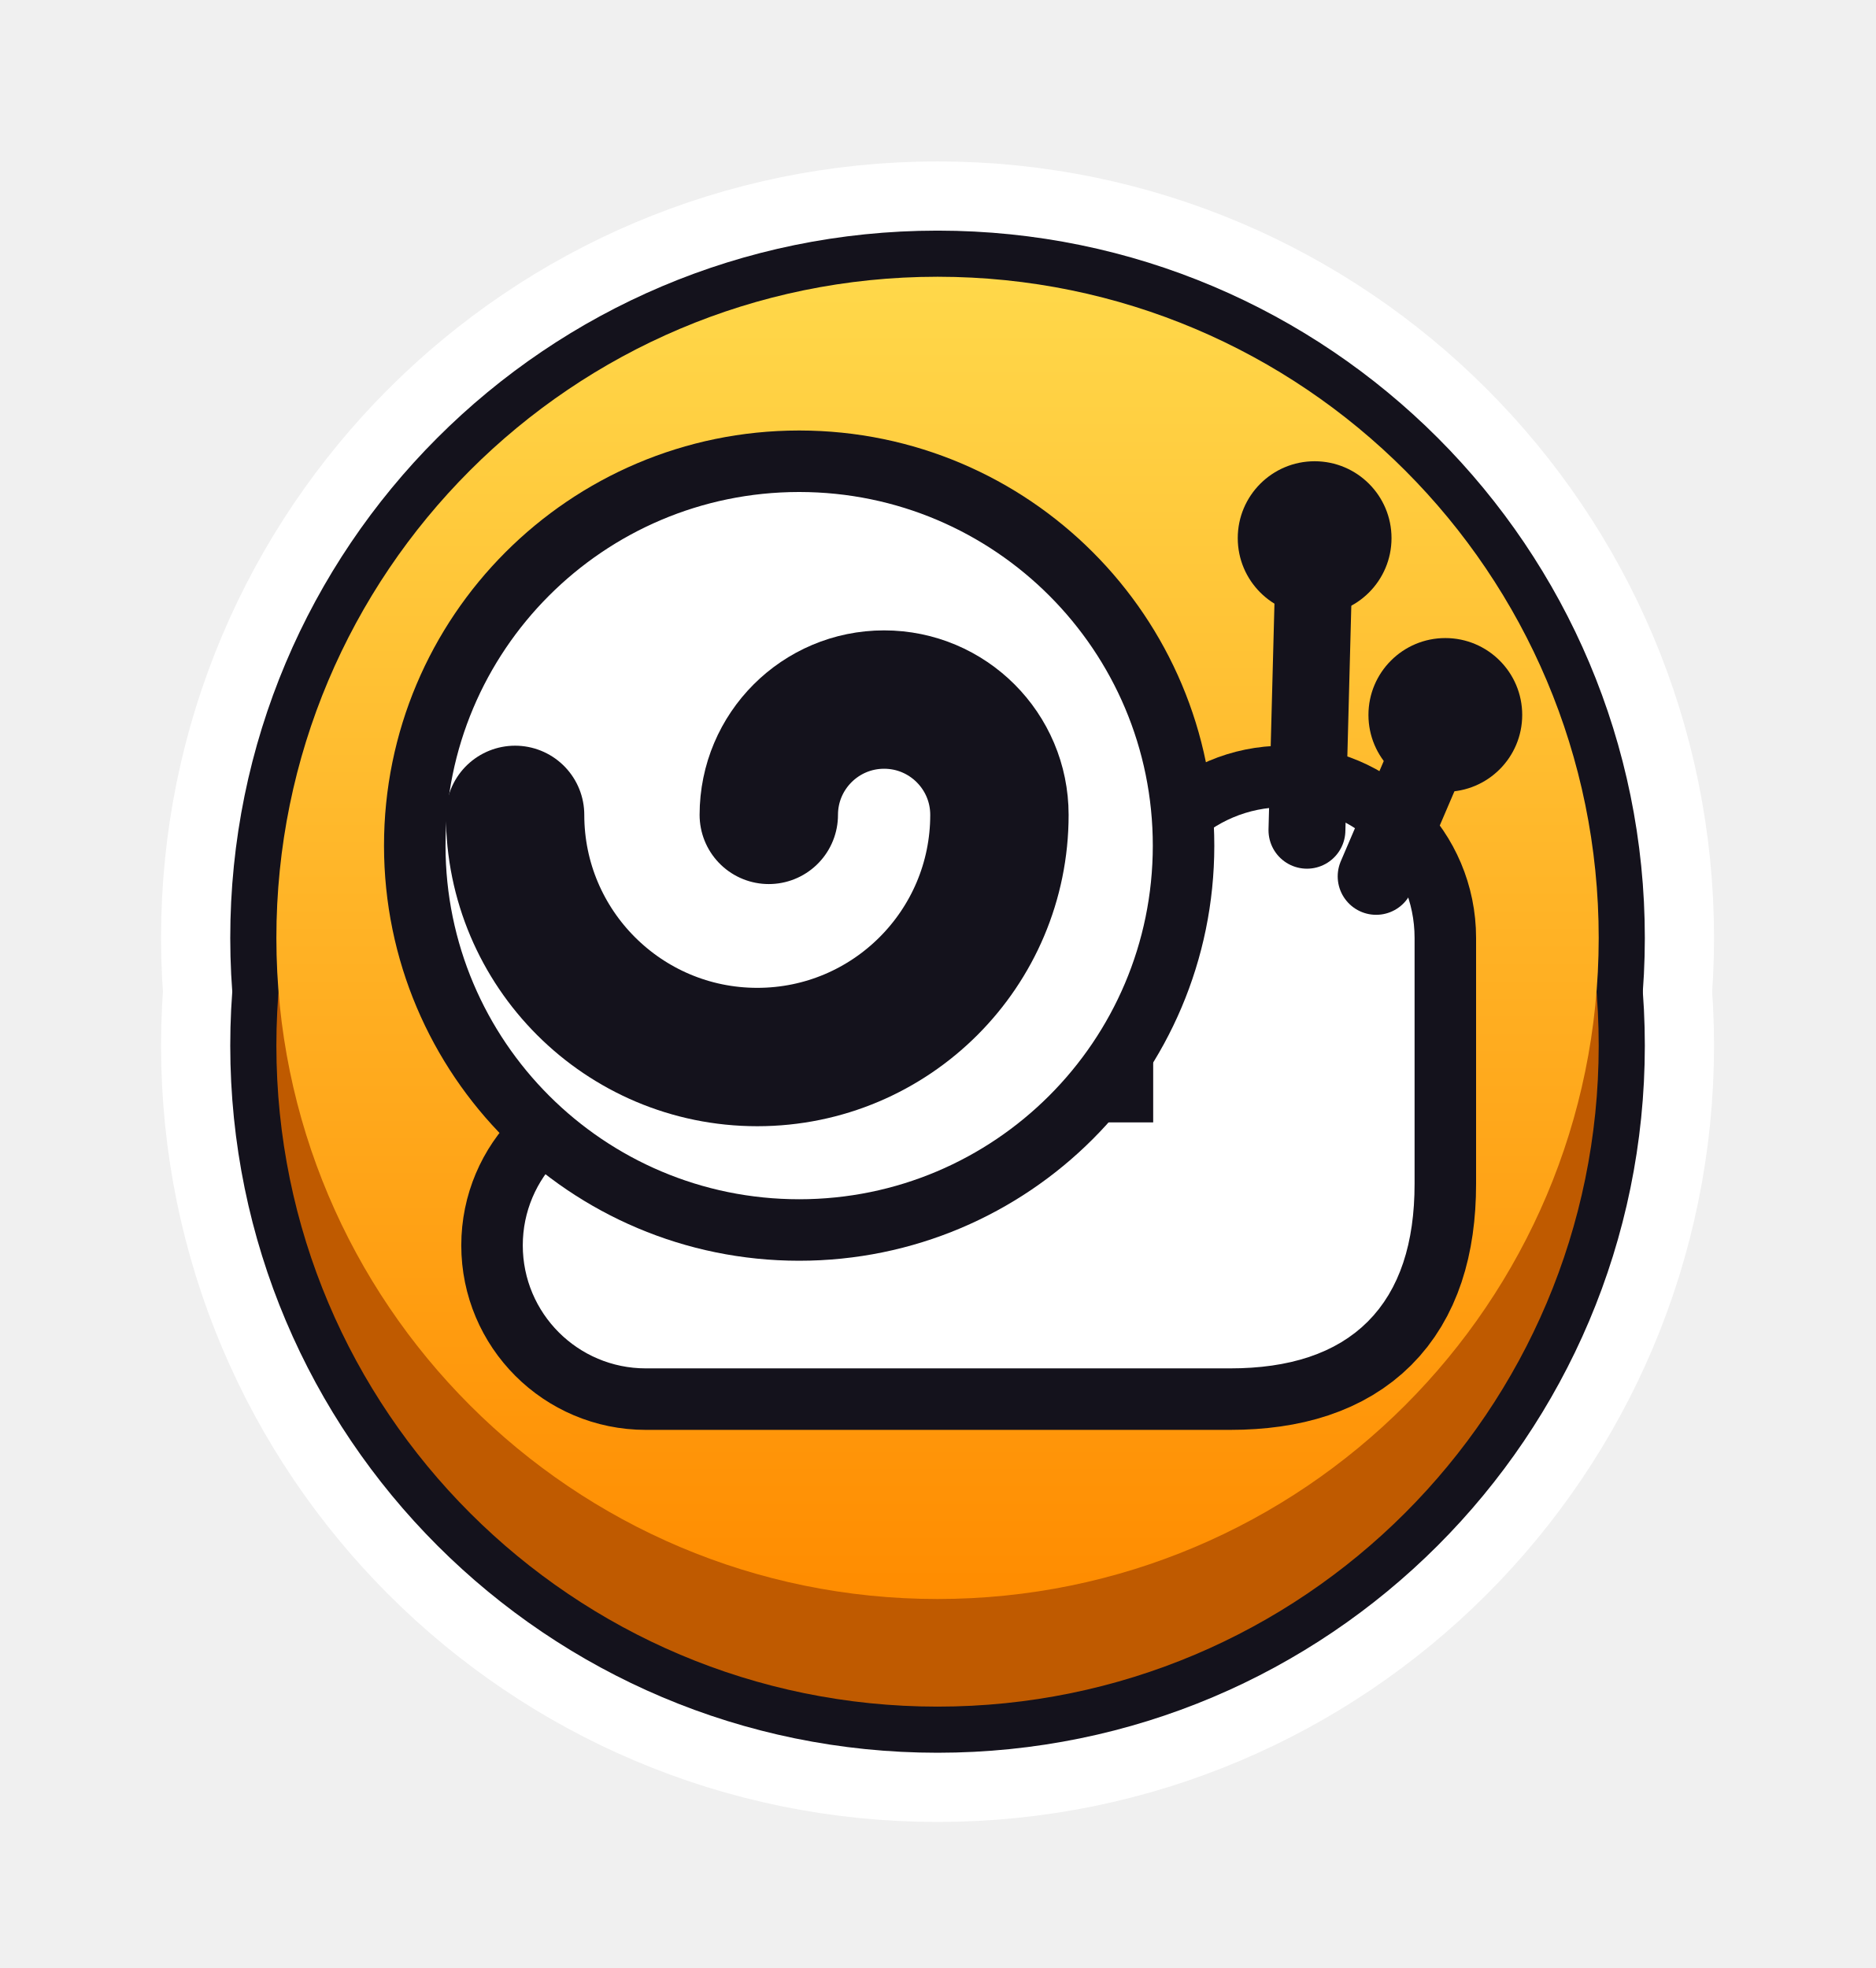
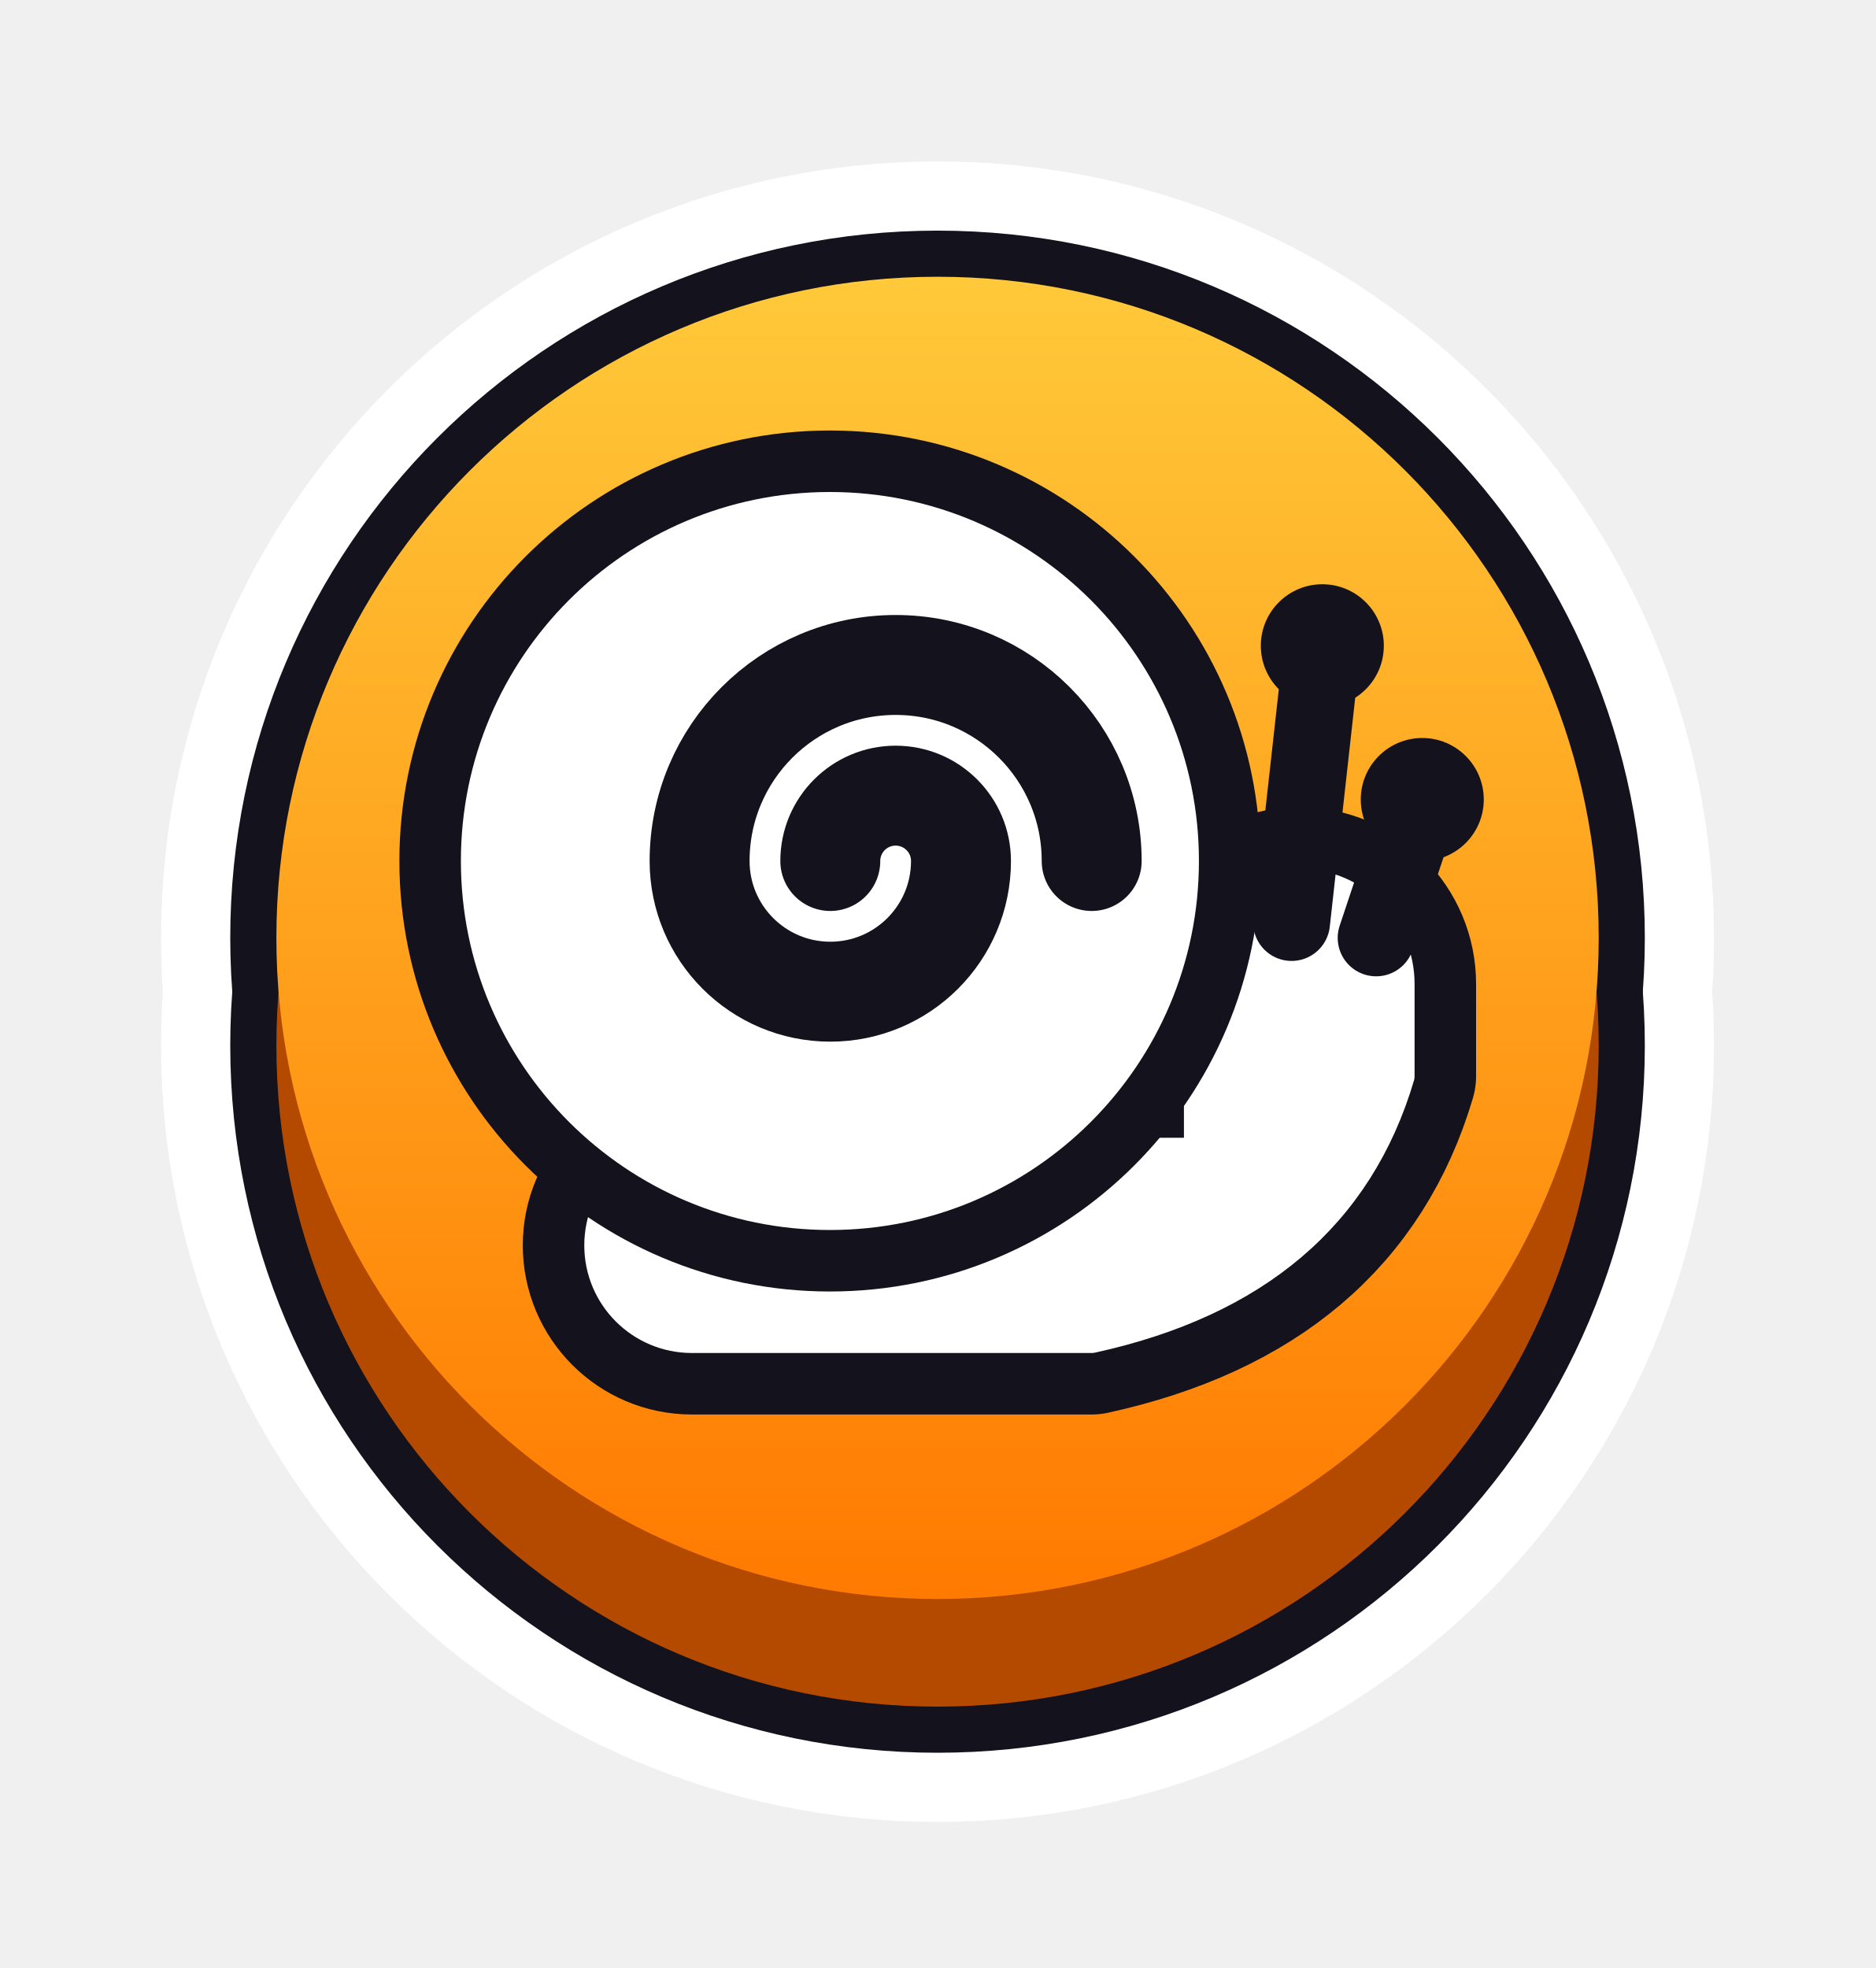
<svg xmlns="http://www.w3.org/2000/svg" viewBox="-22 -22 244 256" width="244" height="256">
  <defs>
    <linearGradient id="g" x1="0" y1="0" x2="0" y2="1">
-       <stop offset="0" stop-color="#FFD84A" />
-       <stop offset="1" stop-color="#FF8C00" />
+       <stop offset="0" stop-color="#FFC93A" />
+       <stop offset="1" stop-color="#FF7A00" />
    </linearGradient>
  </defs>
  <path d="M100,14 A86,86 0 1,1 99.9,14 Z" transform="translate(0,0)" fill="#fff" stroke="#fff" stroke-width="30" stroke-linejoin="round" />
  <path d="M100,14 A86,86 0 1,1 99.9,14 Z" transform="translate(0,14)" fill="#fff" stroke="#fff" stroke-width="30" stroke-linejoin="round" />
  <path d="M100,14 A86,86 0 1,1 99.9,14 Z" transform="translate(0,0)" fill="#14121C" stroke="#14121C" stroke-width="12" stroke-linejoin="round" />
  <path d="M100,14 A86,86 0 1,1 99.9,14 Z" transform="translate(0,14)" fill="#14121C" stroke="#14121C" stroke-width="12" stroke-linejoin="round" />
-   <path d="M100,14 A86,86 0 1,1 99.9,14 Z" transform="translate(0,14)" fill="#BF5A00" />
+   <path d="M100,14 A86,86 0 1,1 99.9,14 Z" transform="translate(0,14)" fill="#B34A00" />
  <path d="M100,14 A86,86 0 1,1 99.9,14 Z" transform="translate(0,0)" fill="url(#g)" />
  <path d="M44,78 A60,60 0 0,1 78,40" fill="none" stroke="#fff" stroke-opacity="0.55" stroke-width="10" stroke-linecap="round" />
-   <g transform="translate(2,0)">
-     <path d="M60,126 L128,126 L128,100 A15,15 0 0,1 158,100 L158,132 Q158,154 136,154 L60,154 A14,14 0 0,1 60,126 Z" fill="#14121C" stroke="#14121C" stroke-width="20" stroke-linejoin="round" />
-     <path d="M60,126 L128,126 L128,100 A15,15 0 0,1 158,100 L158,132 Q158,154 136,154 L60,154 A14,14 0 0,1 60,126 Z" fill="#fff" stroke="#fff" stroke-width="4" stroke-linejoin="round" />
-     <path d="M80,44 A44,44 0 1,1 79.9,44 Z" fill="#14121C" stroke="#14121C" stroke-width="20" stroke-linejoin="round" />
-     <path d="M80,44 A44,44 0 1,1 79.9,44 Z" fill="#fff" stroke="#fff" stroke-width="4" stroke-linejoin="round" />
-     <path d="M76,84 A15,15 0 1,1 106,84 A31.5,31.5 0 1,1 43,84" fill="none" stroke="#14121C" stroke-width="18" stroke-linecap="round" />
-     <path d="M146,86 L147,48 M155,92 L164,71" stroke="#14121C" stroke-width="10" stroke-linecap="round" />
-     <circle cx="147" cy="48" r="10" fill="#14121C" />
-     <circle cx="164" cy="71" r="10" fill="#14121C" />
-   </g>
+   <path d="M68,128 L134,128 L134,106 A13,13 0 0,1 160,106 L160,118 Q152,145 120,152 L68,152 A12,12 0 0,1 68,128 Z" fill="#14121C" stroke="#14121C" stroke-width="20" stroke-linejoin="round" />
+   <path d="M68,128 L134,128 L134,106 A13,13 0 0,1 160,106 L160,118 Q152,145 120,152 L68,152 A12,12 0 0,1 68,128 Z" fill="#fff" stroke="#fff" stroke-width="4" stroke-linejoin="round" />
+   <path d="M86,44 A46,46 0 1,1 85.9,44 Z" fill="#14121C" stroke="#14121C" stroke-width="20" stroke-linejoin="round" />
+   <path d="M86,44 A46,46 0 1,1 85.9,44 Z" fill="#fff" stroke="#fff" stroke-width="4" stroke-linejoin="round" />
+   <path d="M86,90 A8.5,8.5 0 0,1 103.0,90 A17.0,17.0 0 0,1 69.0,90 A25.5,25.5 0 0,1 120.0,90" fill="none" stroke="#14121C" stroke-width="13" stroke-linecap="round" />
+   <path d="M146,98 L150,62 M157,100 L163,82" stroke="#14121C" stroke-width="10" stroke-linecap="round" />
+   <circle cx="150" cy="62" r="8" fill="#14121C" />
+   <circle cx="163" cy="82" r="8" fill="#14121C" />
</svg>
